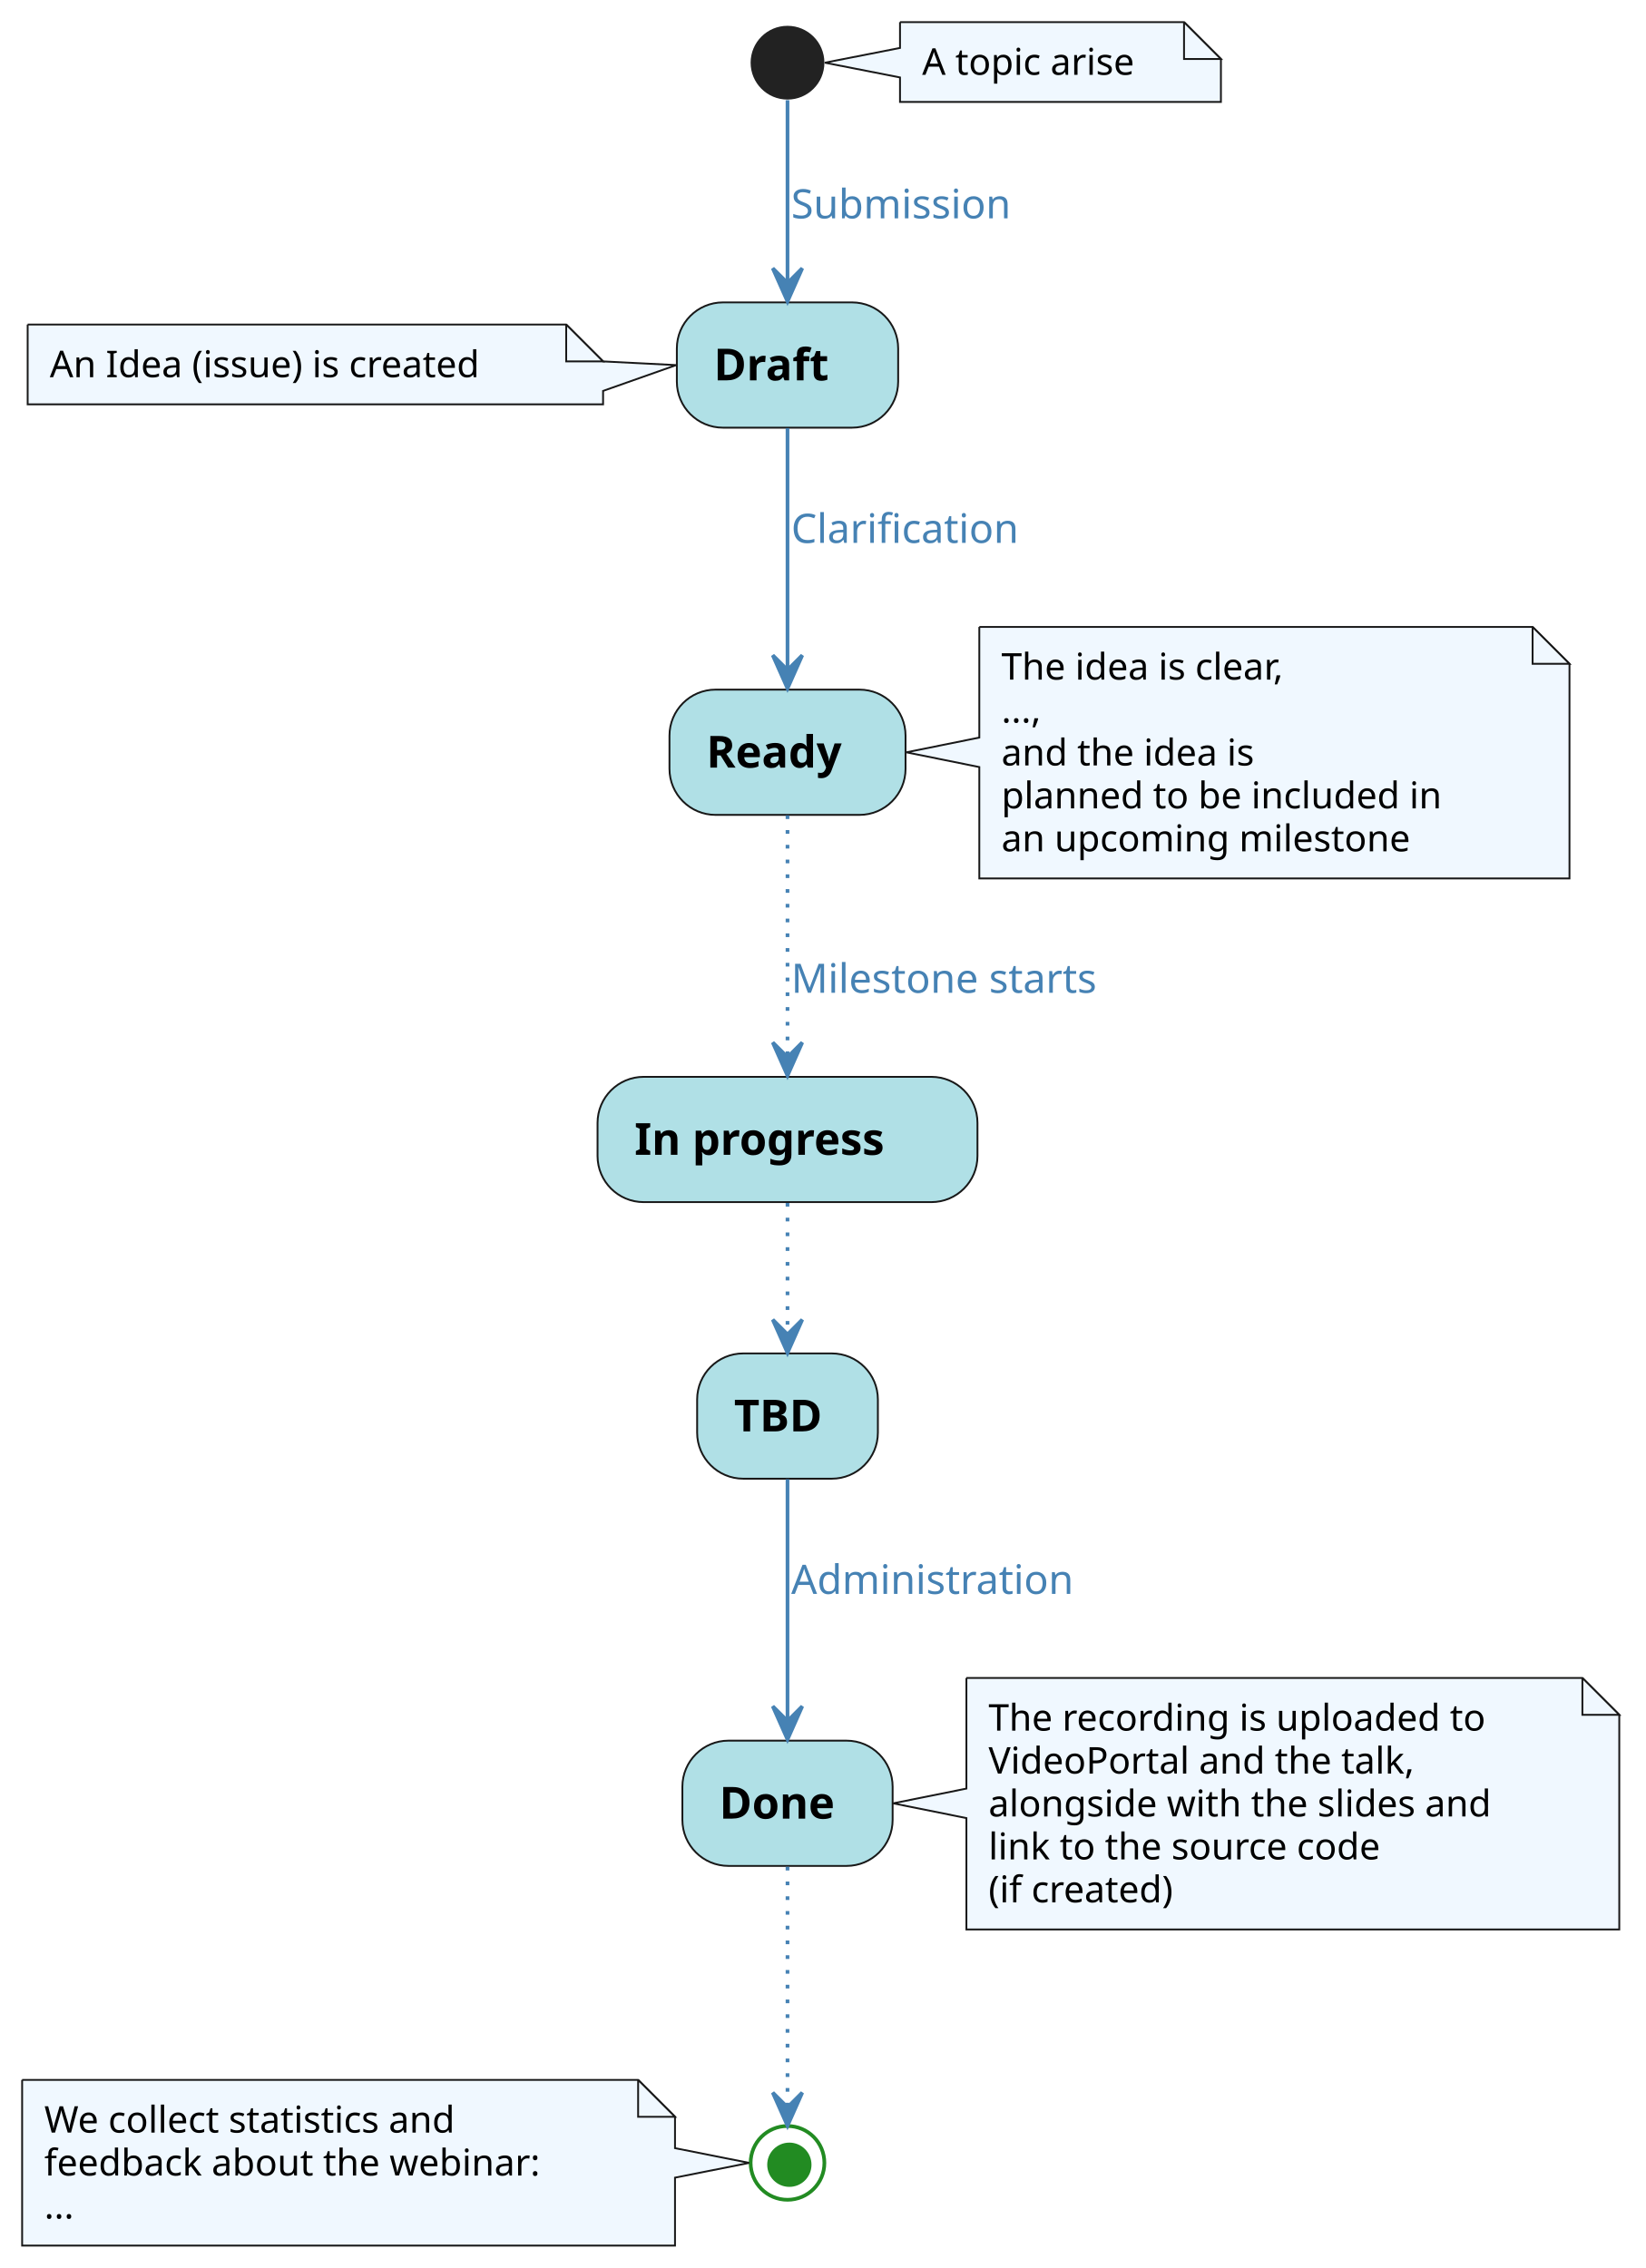
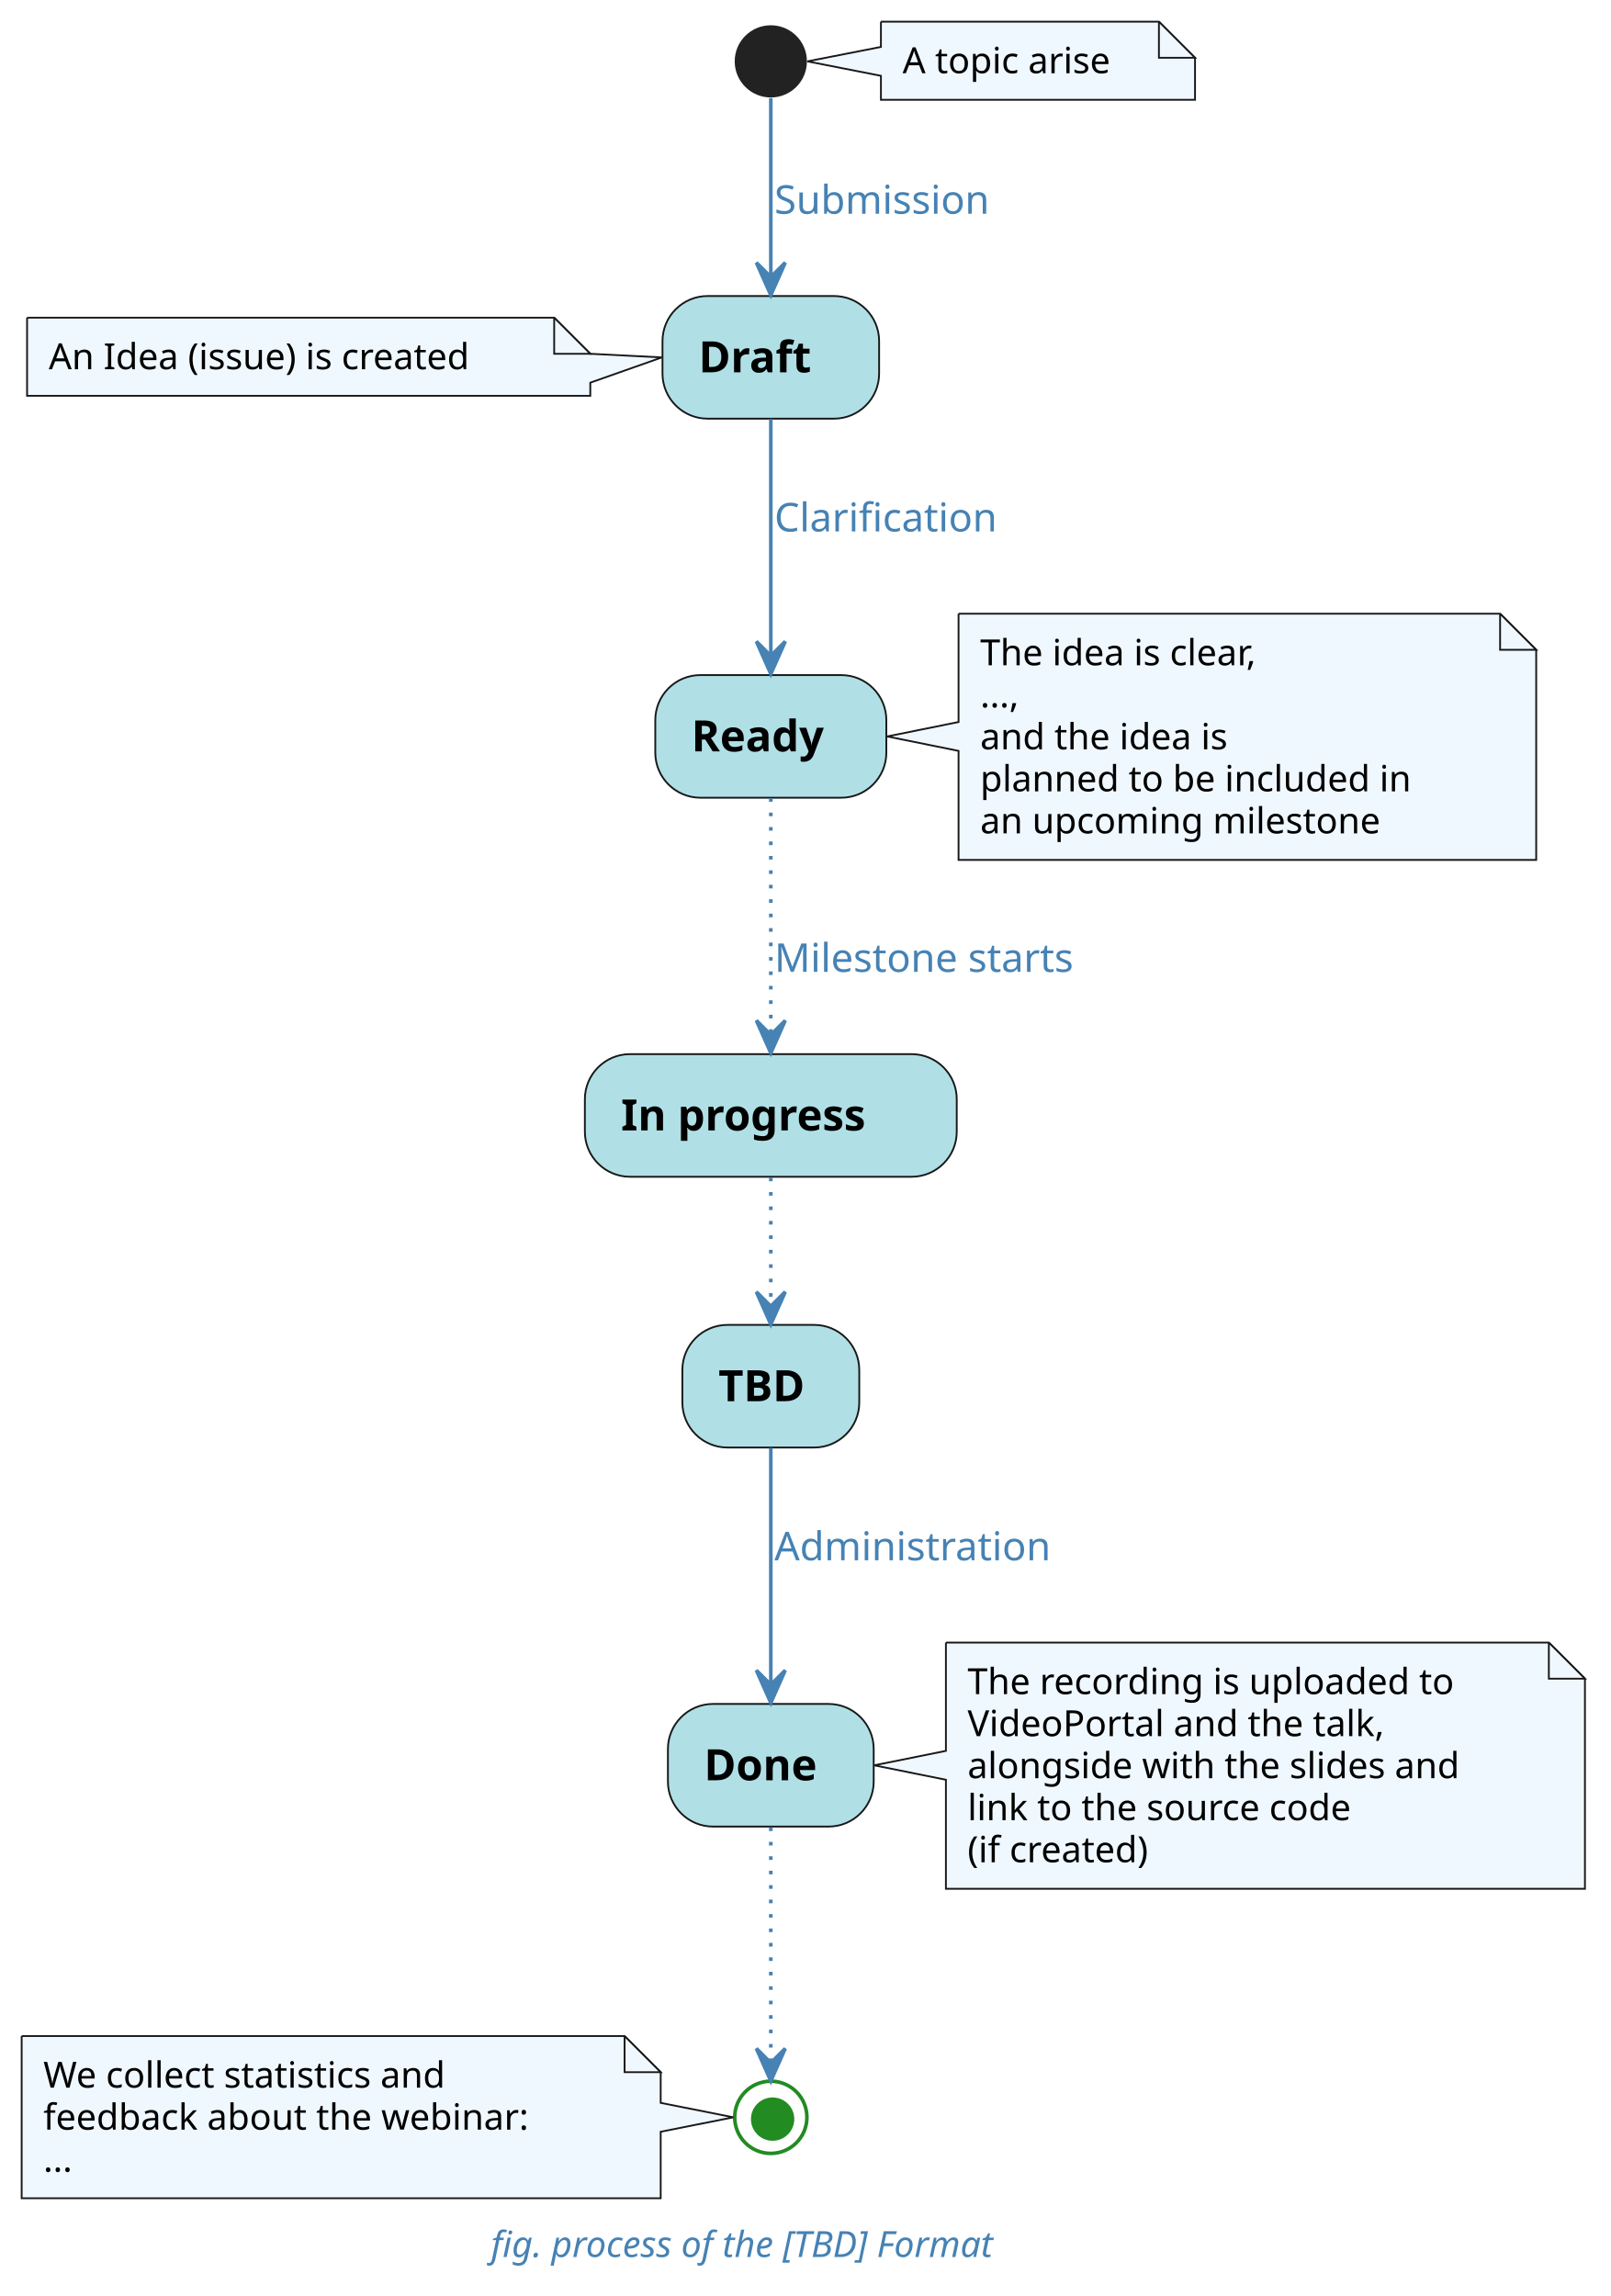
- <svg xmlns="http://www.w3.org/2000/svg" contentStyleType="text/css" height="615px" preserveAspectRatio="none" style="width:446px;height:615px;" version="1.1" viewBox="0 0 446 615" width="446px" zoomAndPan="magnify">
+ <svg xmlns="http://www.w3.org/2000/svg" contentStyleType="text/css" height="636px" preserveAspectRatio="none" style="width:446px;height:636px;" version="1.1" viewBox="0 0 446 636" width="446px" zoomAndPan="magnify">
  <defs />
  <g>
    <g id="elem_GMN2">
      <path d="M244,6 L244,13 L223.617,17 L244,21 L244,27.641 A0,0 0 0 0 244,27.641 L331,27.641 A0,0 0 0 0 331,27.641 L331,16 L321,6 L244,6 A0,0 0 0 0 244,6 " fill="#F0F8FF" style="stroke:#181818;stroke-width:0.5;" />
      <path d="M321,6 L321,16 L331,16 L321,6 " fill="#F0F8FF" style="stroke:#181818;stroke-width:0.5;" />
      <text fill="#000000" font-family="Ubuntu Light" font-size="10" lengthAdjust="spacing" textLength="66" x="250" y="20.282">A topic arise</text>
    </g>
    <ellipse cx="213.5" cy="17" fill="#222222" rx="10" ry="10" style="stroke:none;stroke-width:1.0;" />
    <rect fill="#B0E0E6" height="33.969" rx="12.5" ry="12.5" style="stroke:#181818;stroke-width:0.5;" width="60" x="183.5" y="82" />
    <text fill="#000000" font-family="Ubuntu Light" font-size="12" font-weight="bold" lengthAdjust="spacing" textLength="40" x="193.5" y="103.139">Draft</text>
    <g id="elem_GMN8">
      <path d="M7.5,88 L7.5,109.641 A0,0 0 0 0 7.5,109.641 L163.5,109.641 A0,0 0 0 0 163.5,109.641 L163.5,106 L183.336,99 L163.5,98 L163.5,98 L153.5,88 L7.5,88 A0,0 0 0 0 7.5,88 " fill="#F0F8FF" style="stroke:#181818;stroke-width:0.5;" />
      <path d="M153.5,88 L153.5,98 L163.5,98 L153.5,88 " fill="#F0F8FF" style="stroke:#181818;stroke-width:0.5;" />
      <text fill="#000000" font-family="Ubuntu Light" font-size="10" lengthAdjust="spacing" textLength="135" x="13.5" y="102.282">An Idea (issue) is created</text>
    </g>
    <rect fill="#B0E0E6" height="33.969" rx="12.5" ry="12.5" style="stroke:#181818;stroke-width:0.5;" width="64" x="181.5" y="187" />
    <text fill="#000000" font-family="Ubuntu Light" font-size="12" font-weight="bold" lengthAdjust="spacing" textLength="44" x="191.5" y="208.139">Ready</text>
    <g id="elem_GMN13">
      <path d="M265.5,170 L265.5,200 L245.727,204 L265.5,208 L265.5,238.203 A0,0 0 0 0 265.5,238.203 L425.5,238.203 A0,0 0 0 0 425.5,238.203 L425.5,180 L415.5,170 L265.5,170 A0,0 0 0 0 265.5,170 " fill="#F0F8FF" style="stroke:#181818;stroke-width:0.5;" />
      <path d="M415.5,170 L415.5,180 L425.5,180 L415.5,170 " fill="#F0F8FF" style="stroke:#181818;stroke-width:0.5;" />
      <text fill="#000000" font-family="Ubuntu Light" font-size="10" lengthAdjust="spacing" textLength="92" x="271.5" y="184.282">The idea is clear,</text>
      <text fill="#000000" font-family="Ubuntu Light" font-size="10" lengthAdjust="spacing" textLength="12" x="271.5" y="195.923">...,</text>
      <text fill="#000000" font-family="Ubuntu Light" font-size="10" lengthAdjust="spacing" textLength="80" x="271.5" y="207.564">and the idea is</text>
      <text fill="#000000" font-family="Ubuntu Light" font-size="10" lengthAdjust="spacing" textLength="139" x="271.5" y="219.204">planned to be included in</text>
      <text fill="#000000" font-family="Ubuntu Light" font-size="10" lengthAdjust="spacing" textLength="129" x="271.5" y="230.845">an upcoming milestone</text>
    </g>
    <rect fill="#B0E0E6" height="33.969" rx="12.5" ry="12.5" style="stroke:#181818;stroke-width:0.5;" width="103" x="162" y="292" />
    <text fill="#000000" font-family="Ubuntu Light" font-size="12" font-weight="bold" lengthAdjust="spacing" textLength="83" x="172" y="313.139">In progress</text>
    <rect fill="#B0E0E6" height="33.969" rx="12.5" ry="12.5" style="stroke:#181818;stroke-width:0.5;" width="49" x="189" y="367" />
    <text fill="#000000" font-family="Ubuntu Light" font-size="12" font-weight="bold" lengthAdjust="spacing" textLength="29" x="199" y="388.139">TBD</text>
    <rect fill="#B0E0E6" height="33.969" rx="12.5" ry="12.5" style="stroke:#181818;stroke-width:0.5;" width="57" x="185" y="472" />
    <text fill="#000000" font-family="Ubuntu Light" font-size="12" font-weight="bold" lengthAdjust="spacing" textLength="37" x="195" y="493.139">Done</text>
    <g id="elem_GMN22">
      <path d="M262,455 L262,485 L242.131,489 L262,493 L262,523.203 A0,0 0 0 0 262,523.203 L439,523.203 A0,0 0 0 0 439,523.203 L439,465 L429,455 L262,455 A0,0 0 0 0 262,455 " fill="#F0F8FF" style="stroke:#181818;stroke-width:0.5;" />
      <path d="M429,455 L429,465 L439,465 L429,455 " fill="#F0F8FF" style="stroke:#181818;stroke-width:0.5;" />
      <text fill="#000000" font-family="Ubuntu Light" font-size="10" lengthAdjust="spacing" textLength="156" x="268" y="469.282">The recording is uploaded to</text>
      <text fill="#000000" font-family="Ubuntu Light" font-size="10" lengthAdjust="spacing" textLength="133" x="268" y="480.923">VideoPortal and the talk,</text>
      <text fill="#000000" font-family="Ubuntu Light" font-size="10" lengthAdjust="spacing" textLength="156" x="268" y="492.563">alongside with the slides and</text>
      <text fill="#000000" font-family="Ubuntu Light" font-size="10" lengthAdjust="spacing" textLength="123" x="268" y="504.204">link to the source code</text>
      <text fill="#000000" font-family="Ubuntu Light" font-size="10" lengthAdjust="spacing" textLength="60" x="268" y="515.845">(if created)</text>
    </g>
    <ellipse cx="213.5" cy="586.5" fill="none" rx="10" ry="10" style="stroke:#228B22;stroke-width:1.0;" />
    <ellipse cx="214" cy="587" fill="#228B22" rx="6" ry="6" style="stroke:none;stroke-width:1.0;" />
    <g id="elem_GMN27">
      <path d="M6,564 L6,608.922 A0,0 0 0 0 6,608.922 L183,608.922 A0,0 0 0 0 183,608.922 L183,590.5 L203.114,586.5 L183,582.5 L183,574 L173,564 L6,564 A0,0 0 0 0 6,564 " fill="#F0F8FF" style="stroke:#181818;stroke-width:0.5;" />
      <path d="M173,564 L173,574 L183,574 L173,564 " fill="#F0F8FF" style="stroke:#181818;stroke-width:0.5;" />
      <text fill="#000000" font-family="Ubuntu Light" font-size="10" lengthAdjust="spacing" textLength="129" x="12" y="578.282">We collect statistics and</text>
      <text fill="#000000" font-family="Ubuntu Light" font-size="10" lengthAdjust="spacing" textLength="156" x="12" y="589.923">feedback about the webinar:</text>
      <text fill="#000000" font-family="Ubuntu Light" font-size="10" lengthAdjust="spacing" textLength="9" x="12" y="601.563">...</text>
    </g>
    <g id="link_start_Draft">
      <path d="M213.5,27.177 C213.5,39.124 213.5,60.379 213.5,76.496 " fill="none" id="start-to-Draft" style="stroke:#4682B4;stroke-width:1.0;" />
      <polygon fill="#4682B4" points="213.5,81.745,217.5,72.745,213.5,76.745,209.5,72.745,213.5,81.745" style="stroke:#4682B4;stroke-width:1.0;" />
      <text fill="#4682B4" font-family="Ubuntu Light" font-size="11" lengthAdjust="spacing" textLength="65" x="214.5" y="59.21">Submission</text>
    </g>
    <g id="link_Draft_Ready">
      <path d="M213.5,116.094 C213.5,133.678 213.5,161.935 213.5,181.429 " fill="none" id="Draft-to-Ready" style="stroke:#4682B4;stroke-width:1.0;" />
      <polygon fill="#4682B4" points="213.5,186.679,217.5,177.679,213.5,181.679,209.5,177.679,213.5,186.679" style="stroke:#4682B4;stroke-width:1.0;" />
      <text fill="#4682B4" font-family="Ubuntu Light" font-size="11" lengthAdjust="spacing" textLength="66" x="214.5" y="147.21">Clarification</text>
    </g>
    <g id="link_Ready_In progress">
      <path d="M213.5,221.094 C213.5,238.678 213.5,266.935 213.5,286.429 " fill="none" id="Ready-to-In progress" style="stroke:#4682B4;stroke-width:1.0;stroke-dasharray:1.0,3.0;" />
      <polygon fill="#4682B4" points="213.5,291.679,217.5,282.679,213.5,286.679,209.5,282.679,213.5,291.679" style="stroke:#4682B4;stroke-width:1.0;" />
      <text fill="#4682B4" font-family="Ubuntu Light" font-size="11" lengthAdjust="spacing" textLength="90" x="214.5" y="269.21">Milestone starts</text>
    </g>
    <g id="link_In progress_TBD">
      <path d="M213.5,326.201 C213.5,336.692 213.5,350.463 213.5,361.818 " fill="none" id="In progress-to-TBD" style="stroke:#4682B4;stroke-width:1.0;stroke-dasharray:1.0,3.0;" />
      <polygon fill="#4682B4" points="213.5,366.844,217.5,357.844,213.5,361.844,209.5,357.844,213.5,366.844" style="stroke:#4682B4;stroke-width:1.0;" />
    </g>
    <g id="link_TBD_Done">
      <path d="M213.5,401.094 C213.5,418.678 213.5,446.935 213.5,466.429 " fill="none" id="TBD-to-Done" style="stroke:#4682B4;stroke-width:1.0;" />
      <polygon fill="#4682B4" points="213.5,471.679,217.5,462.679,213.5,466.679,209.5,462.679,213.5,471.679" style="stroke:#4682B4;stroke-width:1.0;" />
      <text fill="#4682B4" font-family="Ubuntu Light" font-size="11" lengthAdjust="spacing" textLength="81" x="214.5" y="432.21">Administration</text>
    </g>
    <g id="link_Done_end">
      <path d="M213.5,506.2 C213.5,524.369 213.5,553.567 213.5,571.007 " fill="none" id="Done-to-end" style="stroke:#4682B4;stroke-width:1.0;stroke-dasharray:1.0,3.0;" />
      <polygon fill="#4682B4" points="213.5,576.438,217.5,567.438,213.5,571.438,209.5,567.438,213.5,576.438" style="stroke:#4682B4;stroke-width:1.0;" />
    </g>
+     <text fill="#4682B4" font-family="Ubuntu Light" font-size="10" font-style="italic" lengthAdjust="spacing" textLength="160" x="136" y="625.204">fig. process of the [TBD] Format</text>
  </g>
</svg>
